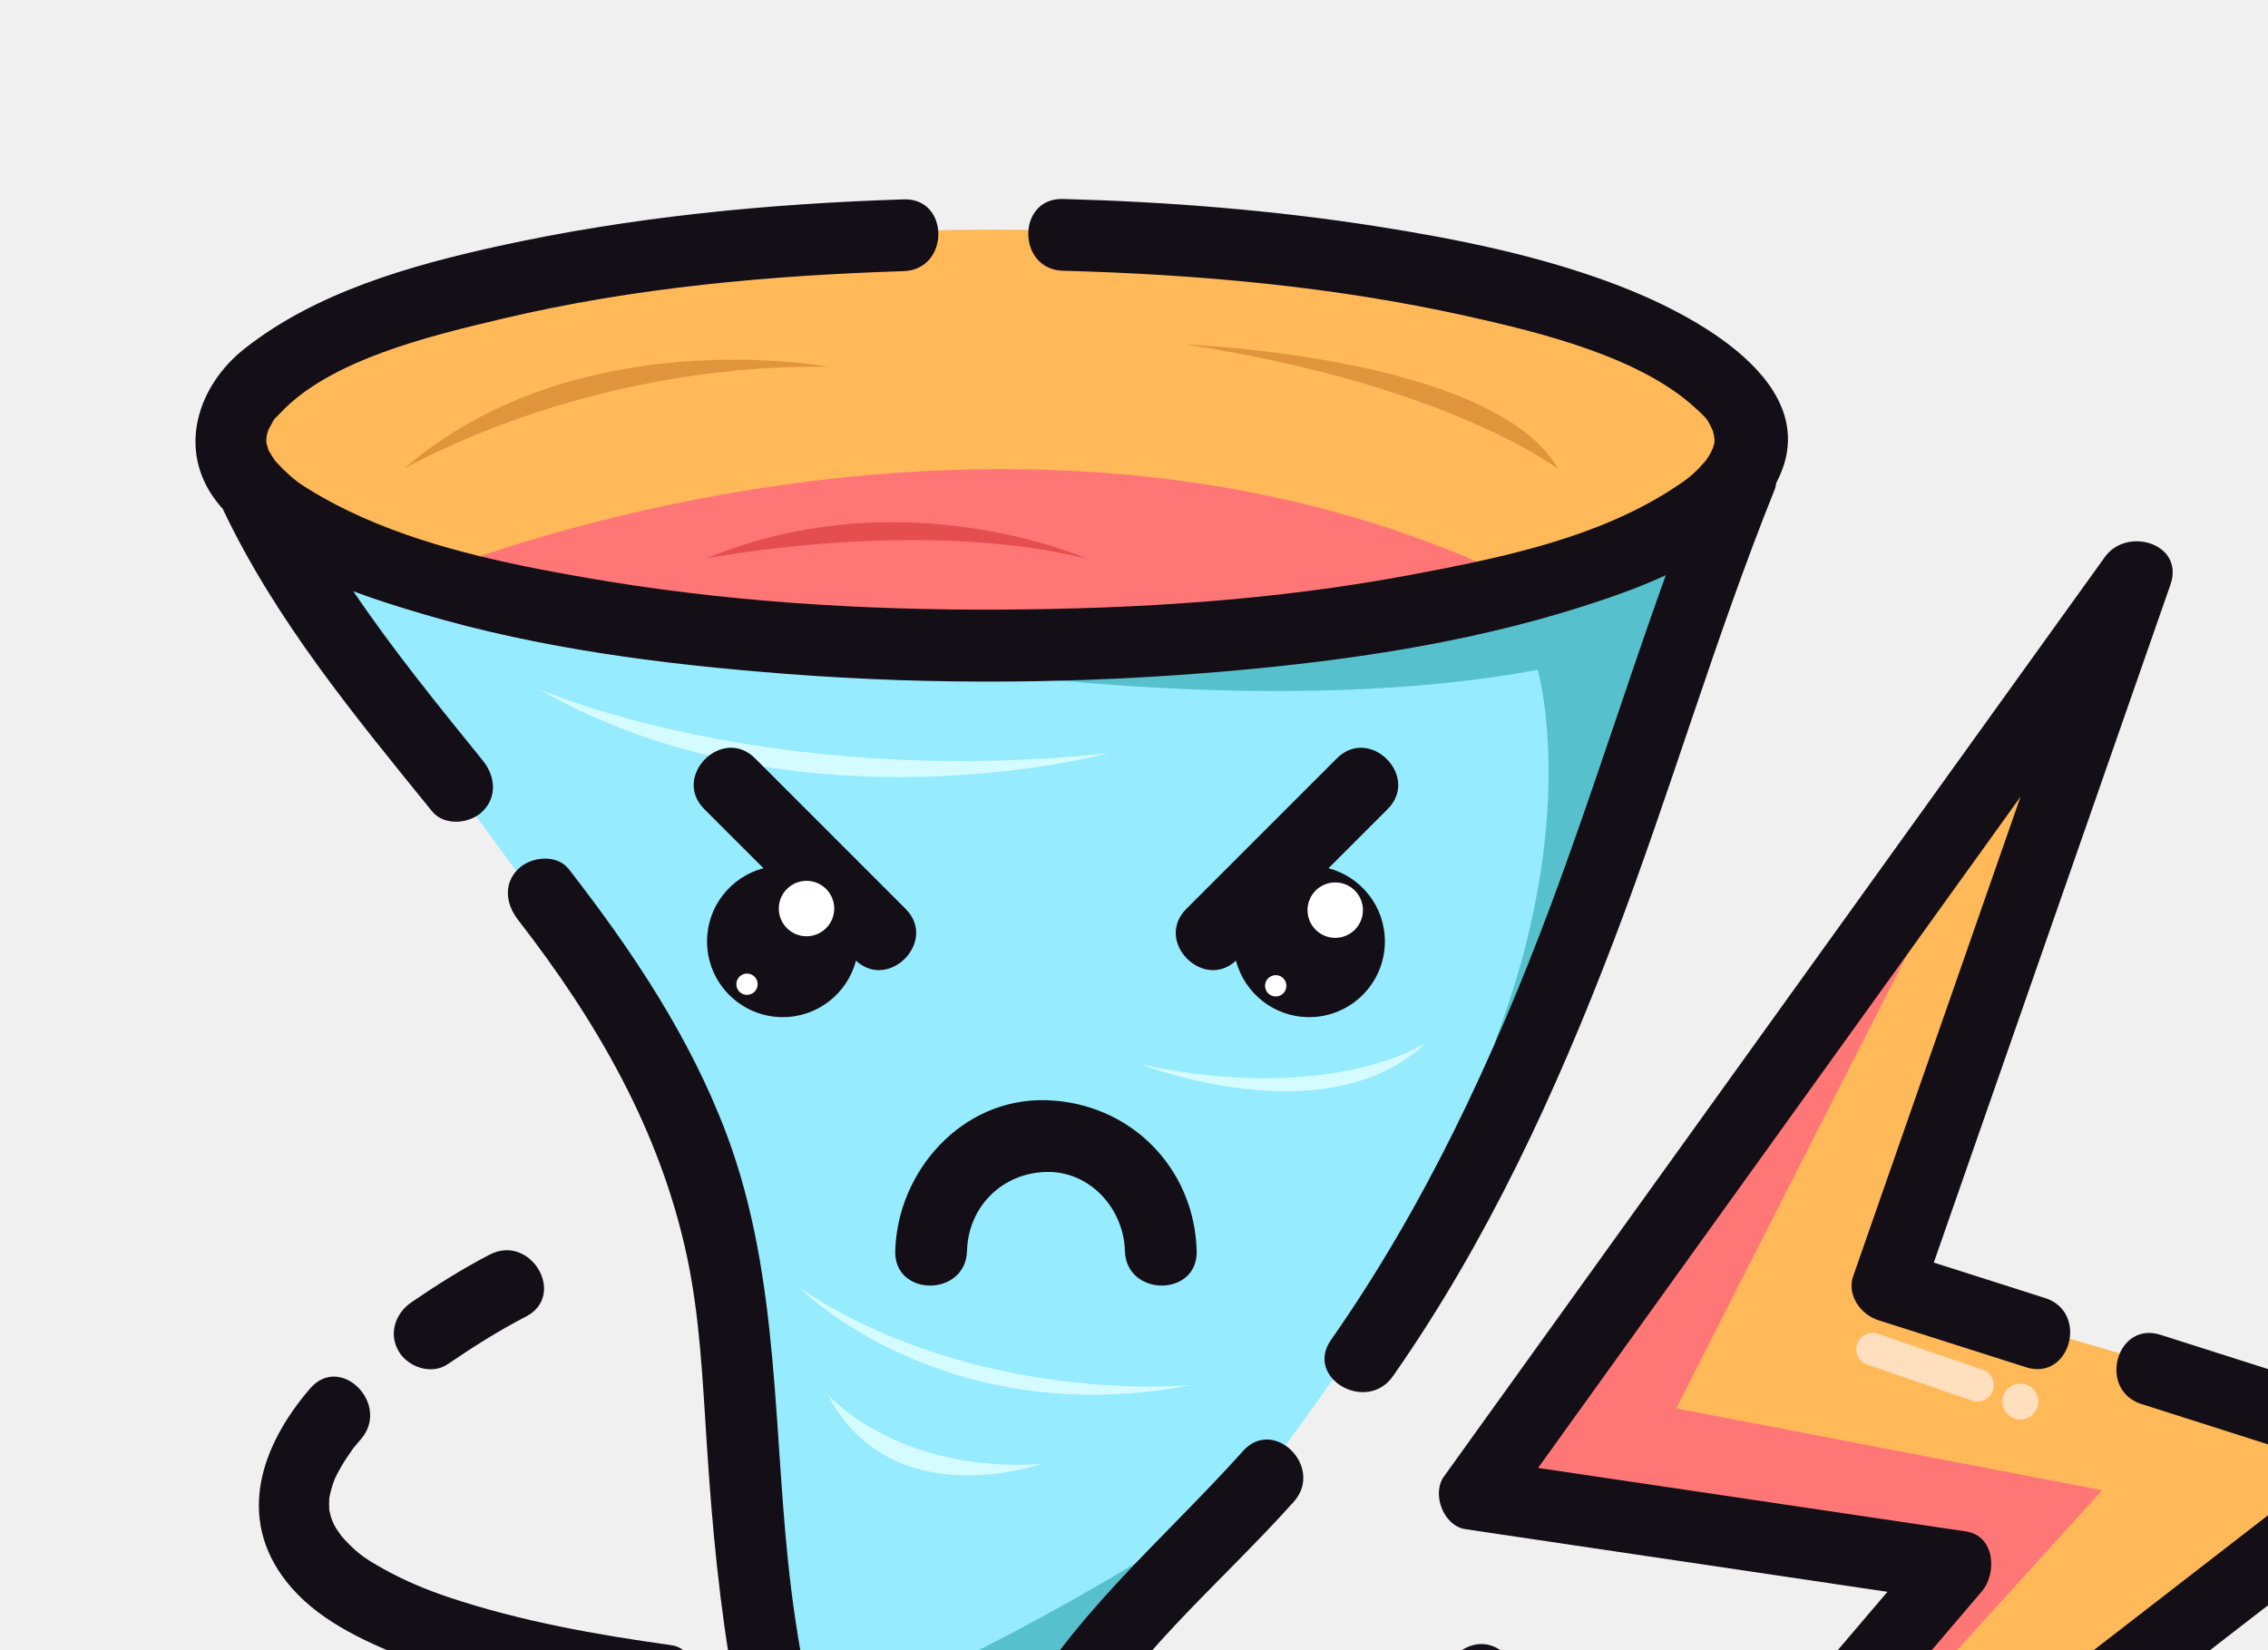
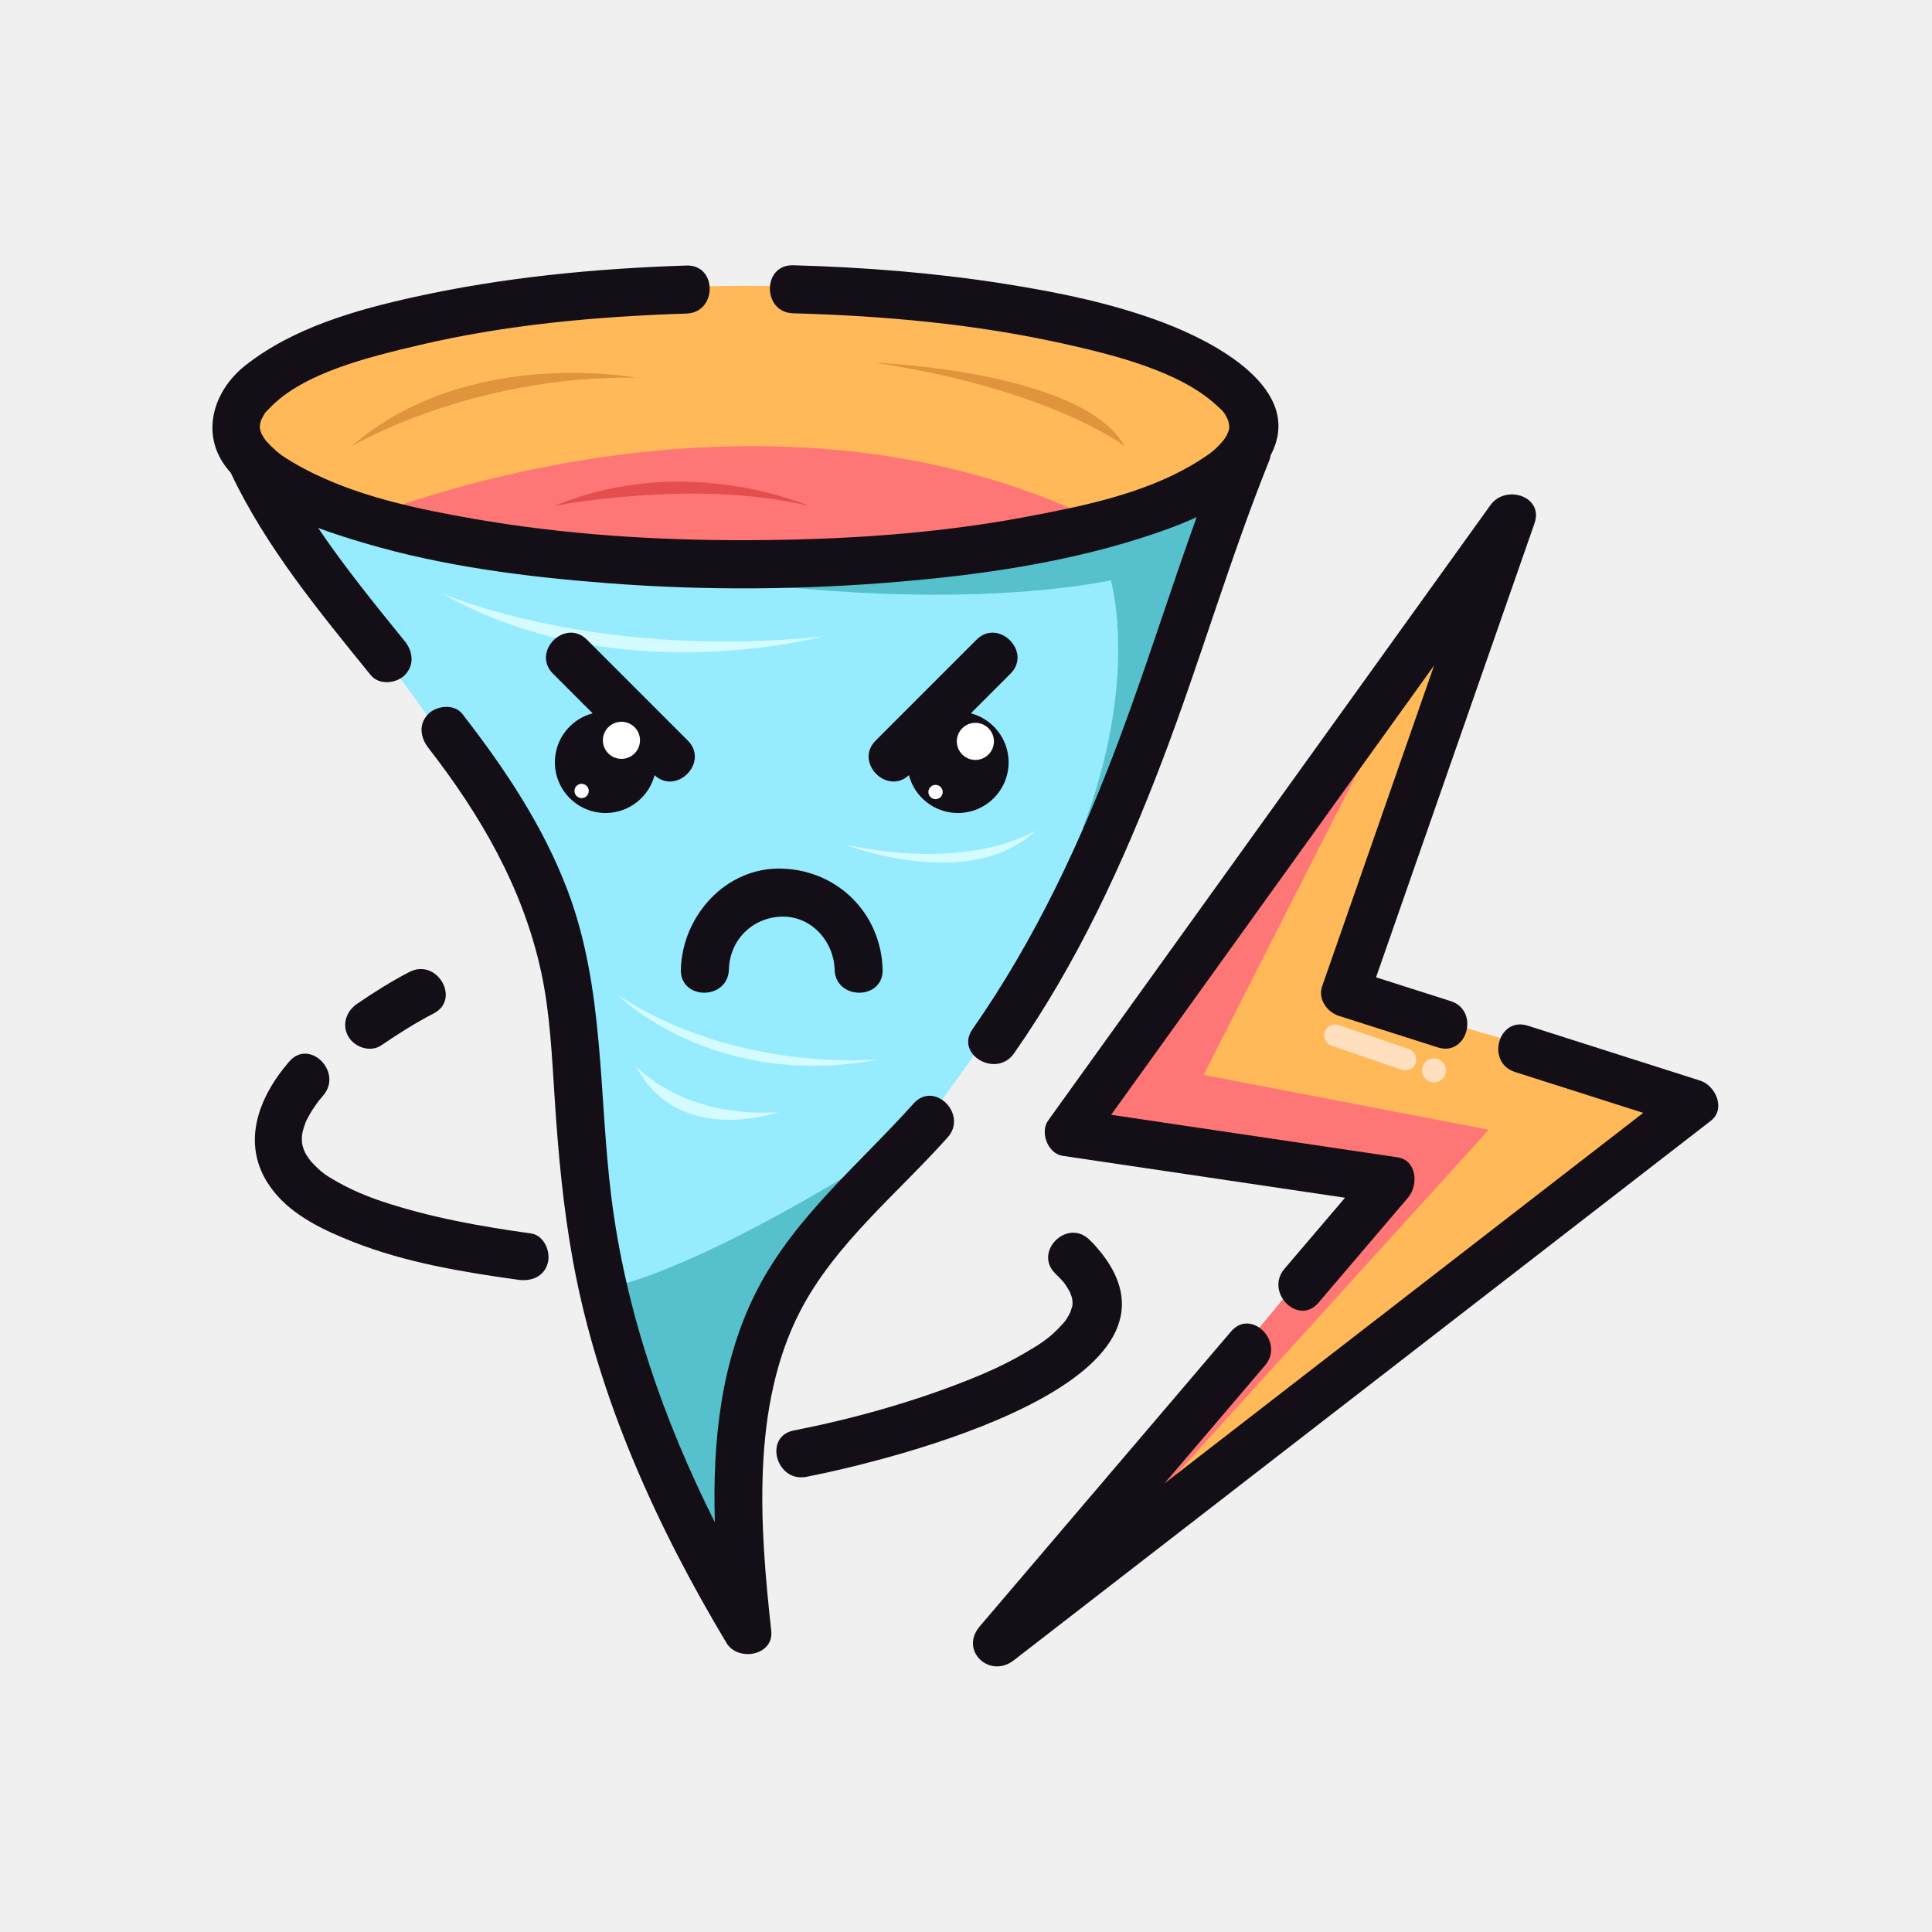
- <svg xmlns="http://www.w3.org/2000/svg" version="1.1" viewBox="773.62 1990.51 474 344.71">
+ <svg xmlns="http://www.w3.org/2000/svg" version="1.1" viewBox="748.15 1949.28 603.20 603.20" width="320" height="320">
  <g>
    <ellipse fill="#FFB959" cx="981.616" cy="2082.007" rx="160" ry="43.5" />
    <path fill="#FF7676" d="M862.364,2111.009c0,0,120.252-50.498,226.752,0C1089.116,2111.009,966.612,2144.511,862.364,2111.009z" />
    <path fill="#E0943B" d="M1021.283,2062.508c0,0,64.666,2.449,78,26.058C1099.283,2088.565,1076.283,2070.842,1021.283,2062.508z" />
    <path fill="#E0943B" d="M857.961,2088.565c0,0,37.324-22.059,88.657-21.393C946.618,2067.173,893.971,2057.292,857.961,2088.565z" />
    <path fill="#E54E4E" d="M921.285,2107.231c0,0,44-8.607,79.333,0C1000.618,2107.231,962.292,2090.175,921.285,2107.231z" />
    <path fill="#97EBFF" d="M831.95,2103.441c0,0,54,76.399,62.667,86.399c0,0,38,45.999,34,108.666c0,0,8.247,96.665,47.123,142.665    c0,0-8.148-62.301,24.878-94.306c0,0,69.998-86.604,81.998-118.148l51.098-129.067    C1133.714,2099.65,971.951,2155.709,831.95,2103.441z" />
    <path fill="#56C1CC" d="M1035.341,2302.008c0,0-61.873,41.354-97.966,49.594l34.574,89.57c0,0,8.72-69.636,18.694-81.971    L1035.341,2302.008z" />
    <path fill="#56C1CC" d="M975.74,2130.509c0,0,66.27,10,119.24,0c0,0,9.111,30.756-9.029,78l25.397-35.617l24.771-79.552    C1136.119,2093.34,1048.862,2131.842,975.74,2130.509z" />
    <path fill="#D4FBFF" d="M946.618,2282.04c0,0,14.46,16.468,44.563,14.468C991.181,2296.508,959.953,2307.572,946.618,2282.04z" />
    <path fill="#D4FBFF" d="M940.806,2259.763c0,0,29.947,30.244,81.879,20.244C1022.685,2280.007,977.995,2284.519,940.806,2259.763z    " />
    <path fill="#D4FBFF" d="M886.116,2134.507c0,0,47.5,20.928,119,13.464C1005.116,2147.971,940.282,2165.572,886.116,2134.507z" />
    <path fill="#D4FBFF" d="M1071.616,2208.509c0,0-19.5,12.998-59.5,4.498C1012.116,2213.007,1050.941,2228.207,1071.616,2208.509z" />
    <polygon fill="#FFB959" points="1202.947,2134.507 1083.947,2298.894 1178.947,2321.334 1083.947,2435.284 1274.947,2290.467     1168.271,2259.22   " />
    <path fill="#FF7676" d="M1196.276,2143.722c-2.682,3.705-72.329,141.174-72.329,141.174l89,17.112l-102.961,113.533h-11.565    l81.026-97.699l-95.5-18.948L1196.276,2143.722z" />
    <path fill="#FFDFBD" d="M1190.137,2281.157c-0.611,1.783-2.552,2.731-4.335,2.12l-21.922-7.52    c-1.782-0.611-2.731-2.552-2.12-4.335l0,0c0.611-1.781,2.552-2.73,4.335-2.119l21.922,7.52    C1189.799,2277.435,1190.748,2279.375,1190.137,2281.157L1190.137,2281.157z" />
    <circle fill="#FFDFBD" cx="1195.863" cy="2283.463" r="3.75" />
    <g>
      <path fill="#140F16" d="M921.389,2187.277c0,8.744,7.088,15.834,15.832,15.834c7.351,0,13.512-5.015,15.297-11.804     c6.85,6.369,17.131-4.06,10.365-10.826c-10.489-10.488-20.979-20.978-31.467-31.467c-6.846-6.845-17.452,3.762-10.607,10.607     c4.121,4.121,8.242,8.242,12.363,12.363C926.394,2173.777,921.389,2179.936,921.389,2187.277z" />
      <path fill="#140F16" d="M975.721,2251.971c0.257-9.207,7.293-16.243,16.5-16.5c9.206-0.257,16.254,7.68,16.5,16.5     c0.27,9.652,15.27,9.679,15,0c-0.488-17.486-14.014-31.012-31.5-31.5c-17.48-0.487-31.033,14.748-31.5,31.5     C960.451,2261.649,975.451,2261.623,975.721,2251.971z" />
      <path fill="#140F16" d="M1031.924,2191.308c1.786,6.789,7.948,11.804,15.297,11.804c8.744,0,15.832-7.09,15.832-15.834     c0-7.342-5.004-13.5-11.783-15.292c4.121-4.121,8.242-8.242,12.363-12.363c6.845-6.846-3.762-17.452-10.607-10.607     c-10.488,10.489-20.978,20.979-31.467,31.467C1014.793,2187.248,1025.074,2197.677,1031.924,2191.308z" />
      <path fill="#140F16" d="M998.021,2358.563c10.846-20.928,30.048-36.347,45.988-54.152c6.43-7.184-4.143-17.828-10.607-10.607     c-16.777,18.742-36.979,35.28-48.725,57.944c-11.522,22.234-14.104,47.687-13.34,72.817     c-16.038-31.967-27.847-65.811-32.327-101.616c-4-31.975-2.052-64.875-13.59-95.5c-7.638-20.27-19.71-38.258-32.922-55.273     c-2.513-3.234-7.988-2.618-10.607,0c-3.159,3.16-2.505,7.381,0,10.607c16.407,21.129,29.639,43.925,35.28,70.259     c2.701,12.609,3.286,25.745,4.18,39.541c1.093,16.889,2.647,33.724,5.688,50.387c3.939,21.595,10.586,42.587,19.06,62.815     c8.181,19.532,17.992,38.287,28.87,56.447c3.565,5.954,14.831,3.985,13.976-3.785     C985.35,2425.809,982.63,2388.26,998.021,2358.563z" />
      <path fill="#140F16" d="M874.513,2160.073c3.113-3.114,2.572-7.435,0-10.607c-9.313-11.484-18.732-23.076-27.044-35.365     c4.878,1.829,9.815,3.358,14.516,4.75c24.637,7.295,50.558,10.563,76.106,12.524c30.599,2.349,61.464,2.088,92.031-0.572     c24.859-2.164,49.987-5.844,73.832-13.396c5.712-1.81,11.896-3.932,17.803-6.668c-8.234,22.883-15.504,46.132-24.007,68.913     c-11.919,31.932-26.375,62.948-45.965,90.942c-5.562,7.946,7.45,15.432,12.951,7.57c19.692-28.139,34.074-59.329,46.273-91.332     c11.833-31.042,21.061-63.052,33.462-93.876c0.2-0.498,0.312-0.998,0.369-1.496c11.084-20.836-18.029-35.615-33.488-41.469     c-15.996-6.057-32.999-9.493-49.849-12.145c-21.744-3.422-43.733-5.147-65.728-5.748c-9.679-0.264-9.653,14.736,0,15     c28.272,0.771,56.597,3.299,84.244,9.443c15.993,3.555,36.59,8.679,48.093,19.403c2.371,2.211,2.268,2.008,3.686,5.015     c-0.087-0.186-0.152-0.304-0.208-0.393c0.076,0.268,0.261,0.974,0.318,1.582c0.012-0.015,0.021-0.044,0.025-0.097     c0.007,0.295,0.004,0.591-0.003,0.886c-0.001,0.039,0,0.063,0,0.096c-0.03,0.109-0.066,0.247-0.11,0.428     c-0.006,0.021-0.009,0.035-0.015,0.058c-0.058,0.238-0.133,0.472-0.212,0.704c0.022-0.124-0.364,0.789-0.502,1.039     c-0.283,0.516-0.617,1.002-0.948,1.486c-0.012,0.017-0.018,0.025-0.028,0.042c-0.075,0.079-0.188,0.204-0.354,0.396     c-2.332,2.703-3.86,3.714-6.411,5.387c-1.087,0.713-2.198,1.392-3.325,2.048c-15.463,9.007-34.438,12.823-51.682,16.064     c-28.231,5.307-57.13,7.107-85.817,7.245c-28.974,0.139-58.12-1.715-86.683-6.707c-16.5-2.884-34.01-6.505-49.344-13.901     c-2.458-1.186-4.865-2.458-7.197-3.851c-3.063-1.829-4.103-2.58-6.469-4.841c-0.017-0.016-0.031-0.034-0.048-0.05     c-0.319-0.309-0.617-0.637-0.918-0.962c-0.135-0.146-0.278-0.285-0.412-0.433c-0.131-0.144-0.222-0.24-0.296-0.317     c-0.028-0.04-0.052-0.072-0.086-0.12c-0.346-0.476-0.648-0.981-0.948-1.486c-0.159-0.268-0.266-0.439-0.343-0.556     c-0.015-0.045-0.034-0.101-0.06-0.169c-0.13-0.352-0.229-0.713-0.32-1.076c-0.037-0.148-0.076-0.297-0.112-0.445     c-0.001-0.028-0.002-0.047-0.004-0.078c-0.015-0.228-0.013-0.456-0.007-0.684c0.028-0.211,0.092-0.768,0.154-1.021     c0.047-0.188,0.247-0.735,0.323-0.973c0.152-0.292,0.311-0.579,0.472-0.865c1.125-1.994,0.283-0.746,1.93-2.508     c10.48-11.215,31.292-16.161,46.628-19.793c27.37-6.481,55.64-9.004,83.696-9.913c9.647-0.313,9.678-15.313,0-15     c-28.465,0.923-57.043,3.66-84.887,9.81c-18.324,4.047-37.854,9.577-52.827,21.366c-9.955,7.838-14.164,21.26-5.911,31.943     c0.423,0.548,0.879,1.064,1.327,1.588c10.985,23.229,27.635,43.349,43.719,63.184     C866.484,2163.253,871.848,2162.737,874.513,2160.073z" />
      <path fill="#140F16" d="M1278.992,2286.672c-17.947-5.72-35.895-11.44-53.842-17.161c-9.243-2.945-13.168,11.539-3.988,14.465     c13.342,4.252,26.684,8.505,40.025,12.758c-31.062,24.041-62.123,48.082-93.186,72.123     c-18.751,14.514-37.502,29.025-56.253,43.539c10.455-12.269,20.909-24.537,31.364-36.805c6.234-7.316-4.323-17.979-10.607-10.605     c-26.156,30.692-52.313,61.386-78.47,92.078c-6.405,7.517,3.062,16.447,10.607,10.607     c34.563-26.752,69.128-53.504,103.692-80.256c37.777-29.239,75.555-58.479,113.332-87.717c0.211-0.164,0.422-0.327,0.634-0.49     C1287.056,2295.527,1283.781,2288.198,1278.992,2286.672z" />
      <path fill="#140F16" d="M1075.398,2299.119c-2.627,3.654-0.096,10.338,4.481,11.018c29.402,4.364,58.806,8.729,88.208,13.094     c-6.302,7.395-12.603,14.79-18.904,22.185c-6.234,7.316,4.323,17.979,10.607,10.605c9.338-10.958,18.677-21.917,28.016-32.875     c3.217-3.775,2.781-11.632-3.31-12.536c-29.808-4.425-59.616-8.849-89.424-13.274c25.026-34.82,50.053-69.642,75.079-104.462     c8.584-11.943,17.168-23.888,25.752-35.831c-10.572,30.291-21.145,60.581-31.717,90.872c-1.084,3.104-2.167,6.208-3.251,9.312     c-1.387,3.975,1.549,8.051,5.238,9.227c10.296,3.28,20.591,6.562,30.886,9.843c9.243,2.945,13.168-11.539,3.988-14.465     c-7.759-2.472-15.516-4.944-23.273-7.417c15.402-44.13,30.805-88.258,46.207-132.388c1.084-3.104,2.167-6.208,3.251-9.312     c2.996-8.584-9.071-12.231-13.708-5.779c-27.268,37.938-54.535,75.877-81.803,113.816     C1112.948,2246.874,1094.173,2272.996,1075.398,2299.119z" />
      <path fill="#140F16" d="M913.941,2334.382c-15.666-2.176-31.357-4.959-46.396-9.964c-4.782-1.593-9.389-3.525-13.792-5.98     c-3.946-2.2-5.32-3.171-8.172-6.181c-0.239-0.252-0.457-0.522-0.681-0.787c0.064,0.031-0.755-1.059-0.911-1.305     c-0.209-0.332-0.398-0.674-0.58-1.021c-0.058-0.152-0.452-1.024-0.549-1.324c-0.183-0.563-0.309-1.144-0.426-1.724     c-0.003-0.117-0.009-0.262-0.02-0.467c-0.033-0.621-0.007-1.245,0.027-1.866c0.004-0.073,0.006-0.125,0.01-0.186     c0.009-0.044,0.018-0.089,0.029-0.152c0.231-1.271,0.627-2.508,1.073-3.718c0.006-0.017,0.009-0.025,0.015-0.041     c0.057-0.113,0.129-0.262,0.229-0.473c0.297-0.623,0.63-1.228,0.966-1.83c0.696-1.25,1.495-2.441,2.322-3.608     c0.15-0.212,0.259-0.367,0.336-0.478c0.039-0.047,0.093-0.112,0.176-0.217c0.472-0.593,0.965-1.168,1.46-1.742     c6.285-7.283-4.277-17.941-10.607-10.605c-10.165,11.78-15.534,26.909-4.993,40.354c6.153,7.85,15.82,12.328,24.854,15.91     c16.401,6.504,34.256,9.453,51.641,11.869c4.047,0.562,8.037-0.916,9.227-5.238     C920.155,2340.061,917.998,2334.946,913.941,2334.382z" />
      <path fill="#140F16" d="M856.938,2272.954c1.956,3.34,6.88,5,10.261,2.691c5.259-3.592,10.684-7.023,16.346-9.949     c8.596-4.443,1.008-17.387-7.57-12.953c-5.663,2.928-11.087,6.358-16.346,9.949     C856.26,2264.993,854.763,2269.24,856.938,2272.954z" />
      <path fill="#140F16" d="M1089.934,2338.019c-0.536-0.593-1.111-1.15-1.683-1.707c-6.929-6.753-17.544,3.846-10.607,10.605     c2.411,2.35,2.868,2.855,4.232,5.202c0.203,0.349,0.382,0.71,0.556,1.073c-0.304-0.613,0.202,0.621,0.292,0.913     c0.068,0.224,0.123,0.451,0.175,0.68c0.028,0.212,0.107,0.747,0.117,0.996c0.006,0.343-0.001,0.687-0.021,1.028     c-0.001,0.014-0.001,0.021-0.001,0.035c-0.082,0.433-0.667,2.006-0.716,2.256c-0.402,0.788-0.857,1.551-1.347,2.285     c-0.084,0.127-0.144,0.218-0.191,0.294c-0.017,0.021-0.027,0.032-0.045,0.055c-0.384,0.475-0.797,0.925-1.209,1.374     c-3.727,4.072-6.76,5.933-12.039,8.98c-5.702,3.292-11.596,5.916-17.222,8.143c-17.438,6.902-35.867,12.05-54.272,15.672     c-9.485,1.867-5.459,16.324,3.988,14.465C1025.78,2405.282,1128.274,2380.465,1089.934,2338.019z" />
    </g>
    <g>
      <circle fill="#FFFFFF" cx="1052.676" cy="2180.749" r="5.792" />
      <circle fill="#FFFFFF" cx="1040.238" cy="2196.562" r="2.229" />
    </g>
    <g>
      <circle fill="#FFFFFF" cx="942.176" cy="2180.416" r="5.792" />
      <circle fill="#FFFFFF" cx="929.738" cy="2196.229" r="2.229" />
    </g>
  </g>
</svg>
